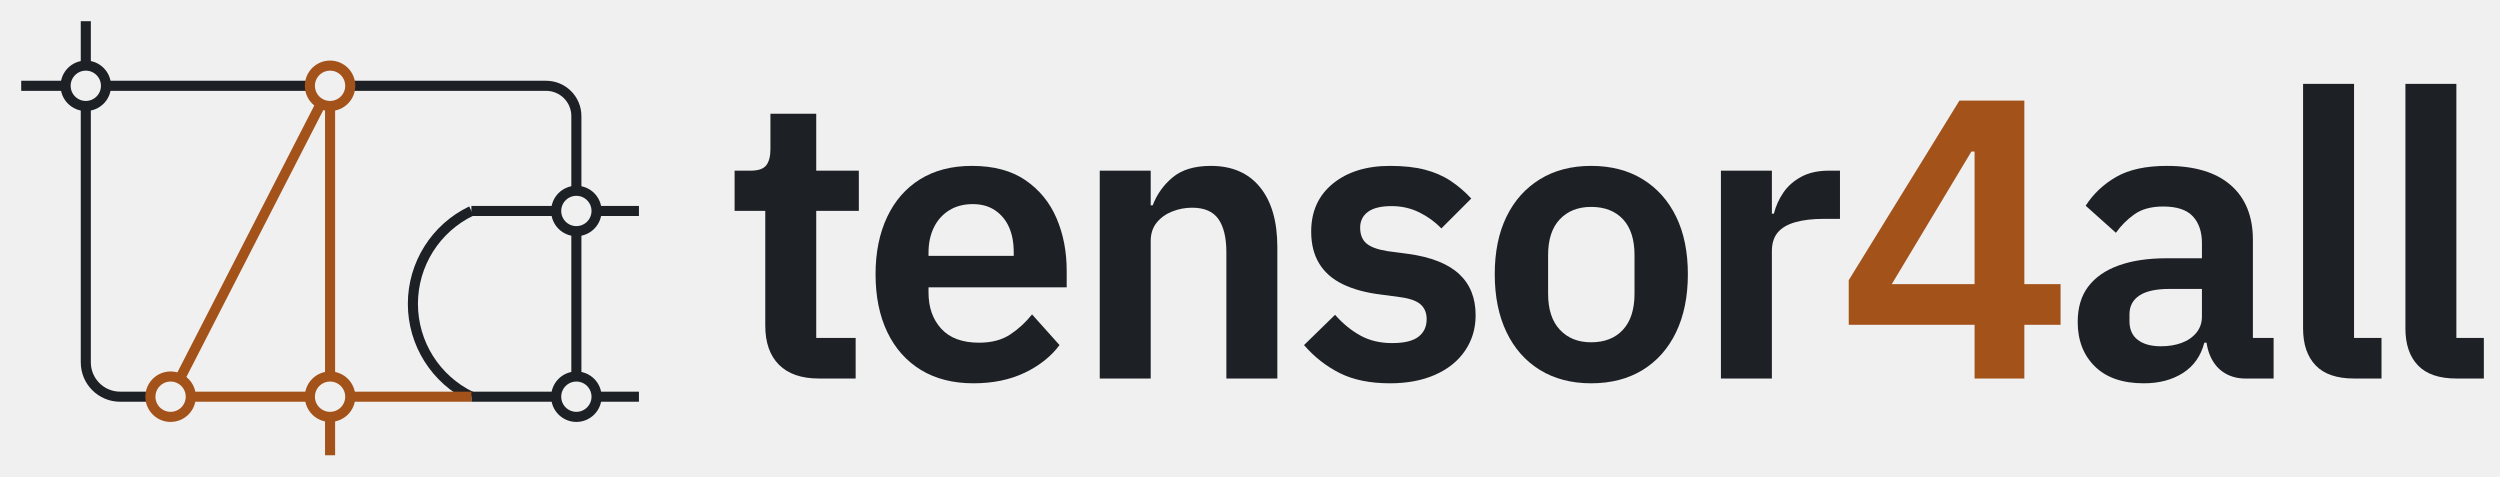
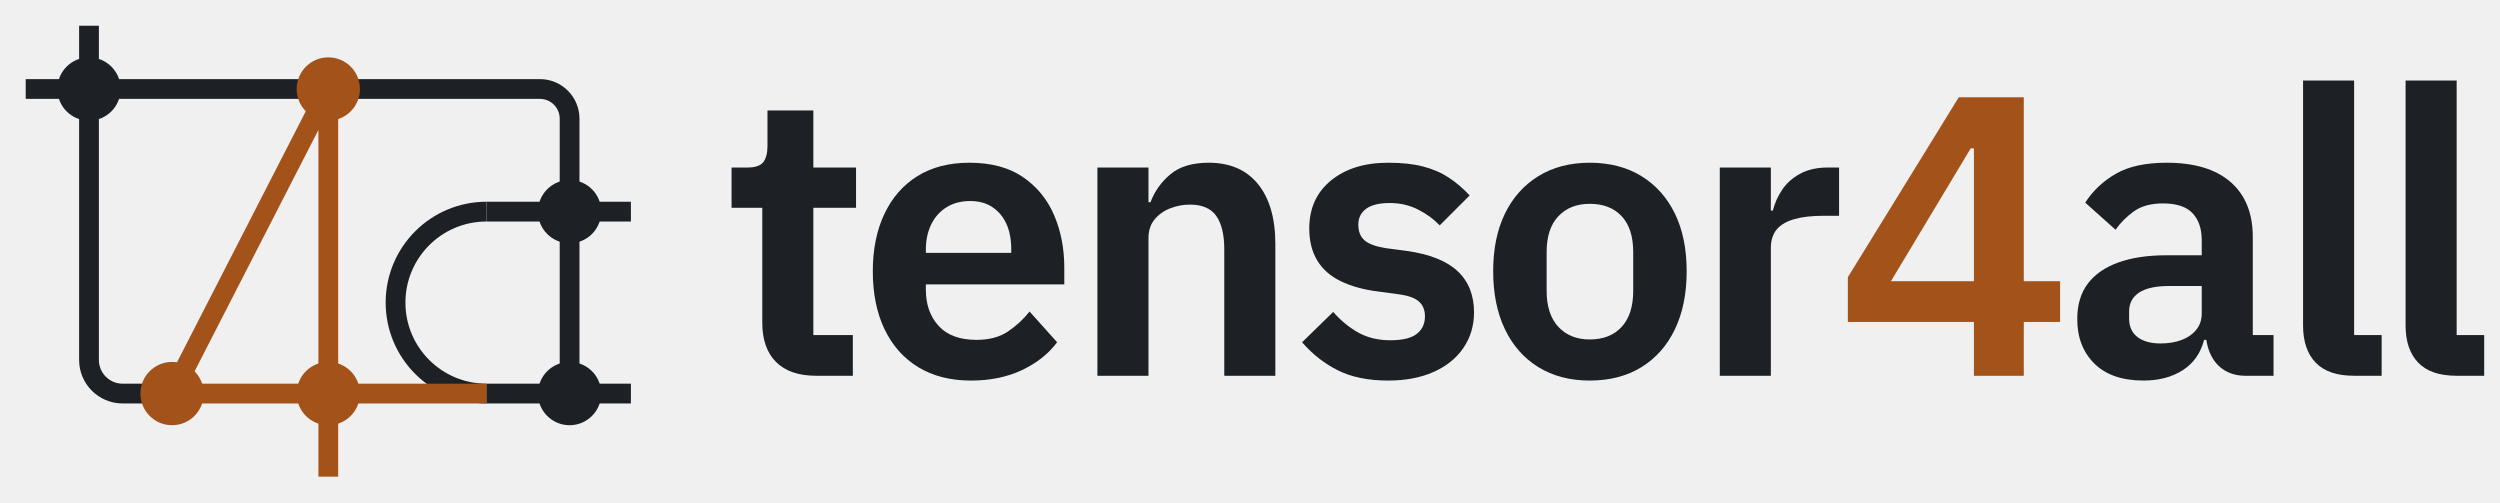
- <svg xmlns="http://www.w3.org/2000/svg" viewBox="25.50 13.50 1238.36 236.00" role="img" aria-labelledby="t">
-   <defs>
-     <mask id="w-m" maskUnits="userSpaceOnUse" x="0" y="0" width="400" height="300">
-       <rect x="0" y="0" width="400" height="300" fill="#fff" />
-       <g fill="#000">
-         <circle cx="68" cy="56" r="10.00" />
-         <circle cx="311" cy="118" r="10.00" />
-         <circle cx="311" cy="210" r="10.00" />
-         <circle cx="189" cy="56" r="10.00" />
-         <circle cx="110" cy="210" r="10.00" />
-         <circle cx="189" cy="210" r="10.00" />
-       </g>
-     </mask>
-   </defs>
-   <g fill="none" stroke-width="5.00" stroke-linejoin="round">
-     <g mask="url(#w-m)">
-       <g stroke="#1d2126">
-         <path d="M68 24V193A17 17 0 0 0 85 210H110" />
-         <path d="M36 56H296A15 15 0 0 1 311 71V210" />
-         <path d="M259 118H342M259 210H342" />
-         <path d="M259 118A51 51 0 0 0 259 210" />
-       </g>
-       <g stroke="#a3521a">
-         <path d="M110 210L189 56V239M110 210H259" />
-       </g>
-     </g>
+ <svg xmlns="http://www.w3.org/2000/svg" viewBox="23.00 11.00 1264.07 254.00" role="img" aria-labelledby="t">
+   <g fill="none" stroke-width="10.00" stroke-linejoin="round">
    <g stroke="#1d2126">
-       <circle cx="68" cy="56" r="10.00" />
-       <circle cx="311" cy="118" r="10.00" />
-       <circle cx="311" cy="210" r="10.00" />
+       <path d="M68 24V193A17 17 0 0 0 85 210H110" />
+       <path d="M36 56H296A15 15 0 0 1 311 71V210" />
+       <path d="M269 118H342M269 210H342" />
+       <path d="M269 118A46 46 0 0 0 269 210" />
    </g>
    <g stroke="#a3521a">
-       <circle cx="189" cy="56" r="10.00" />
-       <circle cx="110" cy="210" r="10.00" />
-       <circle cx="189" cy="210" r="10.00" />
+       <path d="M110 210L189 56V252M110 210H269" />
    </g>
  </g>
-   <path fill="#1d2126" d="M449.341 201.0H431.195Q418.177 201.0 411.372 194.195Q404.568 187.39 404.568 174.767V117.961H389.38V98.04H397.27Q402.99 98.04 405.061 95.377Q407.132 92.714 407.132 87.389V69.834H429.814V98.04H450.919V117.961H429.814V180.881H449.341Z" />
-   <path fill="#1d2126" d="M507.725 203.367Q492.537 203.367 481.689 196.759Q470.841 190.152 465.022 178.021Q459.203 165.891 459.203 149.323Q459.203 133.149 464.923 121.019Q470.643 108.888 481.294 102.281Q491.946 95.673 506.936 95.673Q523.11 95.673 533.465 102.774Q543.82 109.874 548.85 121.61Q553.879 133.346 553.879 147.548V155.832H485.437V158.396Q485.437 169.441 491.748 176.345Q498.06 183.248 510.486 183.248Q519.757 183.248 525.871 179.205Q531.986 175.161 536.719 169.244L550.329 184.432Q544.017 192.913 533.07 198.14Q522.123 203.367 507.725 203.367ZM507.33 114.608Q500.624 114.608 495.693 117.666Q490.762 120.723 488.099 126.147Q485.437 131.571 485.437 138.672V140.25H527.646V138.474Q527.646 131.177 525.279 125.95Q522.912 120.723 518.376 117.666Q513.839 114.608 507.33 114.608Z" />
-   <path fill="#1d2126" d="M595.497 201.0H570.25V98.04H595.497V115.2H596.483Q599.639 106.916 606.444 101.294Q613.249 95.673 625.281 95.673Q641.06 95.673 649.64 106.226Q658.22 116.778 658.22 135.91V201.0H632.973V138.474Q632.973 127.626 629.028 122.005Q625.083 116.383 616.01 116.383Q610.882 116.383 606.148 118.257Q601.414 120.131 598.456 123.78Q595.497 127.429 595.497 132.952Z" />
-   <path fill="#1d2126" d="M714.039 203.367Q699.246 203.367 689.187 198.337Q679.128 193.308 671.435 184.432L686.82 169.441Q692.54 175.95 699.345 179.698Q706.15 183.446 715.026 183.446Q724.099 183.446 728.142 180.29Q732.186 177.134 732.186 171.611Q732.186 167.074 729.326 164.412Q726.466 161.749 719.562 160.763L709.306 159.382Q698.26 158.001 690.568 154.254Q682.875 150.506 678.93 143.997Q674.986 137.488 674.986 128.218Q674.986 113.228 685.735 104.45Q696.485 95.673 714.039 95.673Q724.099 95.673 731.298 97.547Q738.497 99.421 744.02 103.07Q749.543 106.719 754.277 111.847L739.483 126.64Q734.947 121.906 728.635 118.75Q722.323 115.594 714.828 115.594Q706.939 115.594 703.092 118.454Q699.246 121.314 699.246 126.246Q699.246 131.374 702.303 134.037Q705.361 136.699 712.659 137.883L723.112 139.263Q740.075 141.63 748.261 149.224Q756.446 156.818 756.446 169.639Q756.446 179.501 751.219 187.193Q745.992 194.886 736.426 199.126Q726.86 203.367 714.039 203.367Z" />
-   <path fill="#1d2126" d="M813.646 203.367Q799.05 203.367 788.301 196.759Q777.551 190.152 771.732 178.021Q765.914 165.891 765.914 149.323Q765.914 132.754 771.732 120.821Q777.551 108.888 788.301 102.281Q799.05 95.673 813.646 95.673Q828.439 95.673 839.189 102.281Q849.939 108.888 855.757 120.821Q861.576 132.754 861.576 149.323Q861.576 165.891 855.757 178.021Q849.939 190.152 839.189 196.759Q828.439 203.367 813.646 203.367ZM813.646 183.051Q823.706 183.051 829.426 176.838Q835.146 170.625 835.146 158.988V139.855Q835.146 128.218 829.426 122.103Q823.706 115.989 813.646 115.989Q803.981 115.989 798.163 122.103Q792.344 128.218 792.344 139.855V158.988Q792.344 170.625 798.163 176.838Q803.981 183.051 813.646 183.051Z" />
-   <path fill="#1d2126" d="M903.194 201.0H877.947V98.04H903.194V119.342H904.18Q905.561 113.819 908.815 108.987Q912.07 104.154 917.691 101.097Q923.312 98.04 931.399 98.04H936.922V121.906H929.032Q920.551 121.906 914.732 123.583Q908.914 125.259 906.054 128.711Q903.194 132.163 903.194 137.883Z" />
-   <path fill="#a3521a" d="M1028.245 201.0H1003.59V174.372H941.261V152.281L996.094 63.326H1028.245V154.254H1046.194V174.372H1028.245ZM1002.012 88.572 962.563 154.254H1003.59V88.572Z" />
-   <path fill="#1d2126" d="M1151.718 201.0H1137.714Q1131.994 201.0 1127.556 198.337Q1123.118 195.674 1120.652 190.546Q1118.187 185.418 1118.187 178.514V176.345L1124.499 183.248H1117.398Q1114.834 193.11 1106.846 198.239Q1098.857 203.367 1087.417 203.367Q1071.638 203.367 1063.157 194.984Q1054.675 186.601 1054.675 172.992Q1054.675 162.341 1059.902 155.437Q1065.129 148.534 1074.991 144.983Q1084.853 141.433 1098.66 141.433H1116.214V133.938Q1116.214 125.457 1111.678 120.624Q1107.141 115.792 1097.082 115.792Q1088.206 115.792 1082.782 119.638Q1077.358 123.484 1073.61 128.81L1058.62 115.397Q1064.34 106.521 1073.808 101.097Q1083.275 95.673 1098.857 95.673Q1119.568 95.673 1130.514 105.239Q1141.461 114.806 1141.461 132.36V180.881H1151.718ZM1116.214 156.621H1100.041Q1090.179 156.621 1085.248 159.875Q1080.317 163.13 1080.317 169.244V172.597Q1080.317 178.712 1084.459 181.868Q1088.601 185.023 1095.899 185.023Q1101.619 185.023 1106.155 183.347Q1110.692 181.67 1113.453 178.317Q1116.214 174.964 1116.214 170.23Z" />
-   <path fill="#1d2126" d="M1205.17 201.0H1191.561Q1178.74 201.0 1172.527 194.491Q1166.314 187.982 1166.314 176.148V55.041H1191.561V180.881H1205.17Z" />
-   <path fill="#1d2126" d="M1255.861 201.0H1242.252Q1229.431 201.0 1223.218 194.491Q1217.005 187.982 1217.005 176.148V55.041H1242.252V180.881H1255.861Z" />
+   <g fill="#1d2126">
+     <circle cx="68" cy="56" r="16.00" />
+     <circle cx="311" cy="118" r="16.00" />
+     <circle cx="311" cy="210" r="16.00" />
+   </g>
+   <g fill="#a3521a">
+     <circle cx="189" cy="56" r="16.00" />
+     <circle cx="110" cy="210" r="16.00" />
+     <circle cx="189" cy="210" r="16.00" />
+   </g>
+   <path fill="#1d2126" d="M454.224 201.0H435.666Q422.352 201.0 415.392 194.041Q408.433 187.081 408.433 174.171V116.074H392.9V95.7H400.969Q406.819 95.7 408.937 92.977Q411.055 90.253 411.055 84.807V66.853H434.253V95.7H455.838V116.074H434.253V180.424H454.224Z" />
+   <path fill="#1d2126" d="M513.934 203.421Q498.402 203.421 487.307 196.663Q476.212 189.905 470.261 177.499Q464.31 165.093 464.31 148.148Q464.31 131.607 470.16 119.201Q476.01 106.795 486.903 100.037Q497.797 93.279 513.128 93.279Q529.669 93.279 540.259 100.541Q550.85 107.803 555.994 119.806Q561.138 131.809 561.138 146.333V154.805H491.14V157.428Q491.14 168.724 497.595 175.784Q504.05 182.845 516.759 182.845Q526.24 182.845 532.493 178.709Q538.747 174.574 543.588 168.522L557.507 184.055Q551.052 192.729 539.856 198.075Q528.66 203.421 513.934 203.421ZM513.531 112.645Q506.672 112.645 501.629 115.772Q496.586 118.898 493.863 124.446Q491.14 129.993 491.14 137.255V138.869H534.309V137.053Q534.309 129.59 531.888 124.244Q529.467 118.898 524.828 115.772Q520.188 112.645 513.531 112.645Z" />
+   <path fill="#1d2126" d="M603.702 201.0H577.881V95.7H603.702V113.25H604.71Q607.938 104.778 614.897 99.028Q621.857 93.279 634.162 93.279Q650.3 93.279 659.075 104.072Q667.85 114.864 667.85 134.431V201.0H642.029V137.053Q642.029 125.959 637.995 120.209Q633.96 114.46 624.681 114.46Q619.436 114.46 614.595 116.377Q609.753 118.293 606.728 122.025Q603.702 125.757 603.702 131.405Z" />
+   <path fill="#1d2126" d="M724.938 203.421Q709.809 203.421 699.521 198.277Q689.233 193.133 681.366 184.055L697.1 168.724Q702.95 175.381 709.909 179.214Q716.869 183.047 725.947 183.047Q735.226 183.047 739.361 179.819Q743.497 176.591 743.497 170.943Q743.497 166.303 740.572 163.58Q737.647 160.857 730.586 159.848L720.097 158.436Q708.8 157.024 700.933 153.191Q693.066 149.359 689.031 142.702Q684.997 136.045 684.997 126.564Q684.997 111.233 695.991 102.256Q706.984 93.279 724.938 93.279Q735.226 93.279 742.589 95.196Q749.952 97.112 755.6 100.844Q761.248 104.576 766.09 109.821L750.96 124.95Q746.321 120.109 739.866 116.881Q733.41 113.653 725.745 113.653Q717.676 113.653 713.742 116.578Q709.809 119.503 709.809 124.547Q709.809 129.791 712.935 132.515Q716.062 135.238 723.526 136.448L734.217 137.86Q751.566 140.281 759.937 148.047Q768.309 155.814 768.309 168.926Q768.309 179.012 762.963 186.879Q757.617 194.747 747.834 199.084Q738.05 203.421 724.938 203.421Z" />
+   <path fill="#1d2126" d="M826.809 203.421Q811.881 203.421 800.887 196.663Q789.893 189.905 783.942 177.499Q777.991 165.093 777.991 148.148Q777.991 131.203 783.942 118.999Q789.893 106.795 800.887 100.037Q811.881 93.279 826.809 93.279Q841.938 93.279 852.932 100.037Q863.926 106.795 869.877 118.999Q875.828 131.203 875.828 148.148Q875.828 165.093 869.877 177.499Q863.926 189.905 852.932 196.663Q841.938 203.421 826.809 203.421ZM826.809 182.643Q837.097 182.643 842.947 176.289Q848.797 169.934 848.797 158.033V138.466Q848.797 126.564 842.947 120.31Q837.097 114.057 826.809 114.057Q816.924 114.057 810.973 120.31Q805.022 126.564 805.022 138.466V158.033Q805.022 169.934 810.973 176.289Q816.924 182.643 826.809 182.643Z" />
+   <path fill="#1d2126" d="M918.391 201.0H892.571V95.7H918.391V117.486H919.4Q920.812 111.838 924.141 106.896Q927.469 101.953 933.218 98.827Q938.967 95.7 947.238 95.7H952.886V120.109H944.817Q936.143 120.109 930.192 121.823Q924.241 123.538 921.316 127.068Q918.391 130.598 918.391 136.448Z" />
+   <path fill="#a3521a" d="M1046.284 201.0H1021.069V173.767H957.324V151.174L1013.403 60.197H1046.284V153.191H1064.641V173.767H1046.284ZM1019.455 86.017 979.11 153.191H1021.069V86.017Z" />
+   <path fill="#1d2126" d="M1172.564 201.0H1158.241Q1152.391 201.0 1147.853 198.277Q1143.314 195.553 1140.792 190.309Q1138.271 185.064 1138.271 178.003V175.784L1144.726 182.845H1137.464Q1134.841 192.931 1126.672 198.176Q1118.502 203.421 1106.802 203.421Q1090.664 203.421 1081.99 194.847Q1073.316 186.274 1073.316 172.355Q1073.316 161.462 1078.661 154.402Q1084.007 147.341 1094.093 143.71Q1104.179 140.079 1118.3 140.079H1136.253V132.414Q1136.253 123.74 1131.614 118.797Q1126.974 113.855 1116.686 113.855Q1107.609 113.855 1102.061 117.789Q1096.514 121.722 1092.681 127.169L1077.35 113.452Q1083.2 104.374 1092.883 98.827Q1102.566 93.279 1118.502 93.279Q1139.683 93.279 1150.878 103.063Q1162.074 112.847 1162.074 130.8V180.424H1172.564ZM1136.253 155.612H1119.712Q1109.626 155.612 1104.583 158.941Q1099.54 162.269 1099.54 168.522V171.952Q1099.54 178.205 1103.776 181.433Q1108.012 184.66 1115.476 184.66Q1121.326 184.66 1125.966 182.946Q1130.605 181.231 1133.429 177.802Q1136.253 174.372 1136.253 169.531Z" />
+   <path fill="#1d2126" d="M1227.231 201.0H1213.312Q1200.2 201.0 1193.846 194.343Q1187.491 187.686 1187.491 175.583V51.724H1213.312V180.424H1227.231Z" />
+   <path fill="#1d2126" d="M1279.074 201.0H1265.155Q1252.043 201.0 1245.689 194.343Q1239.334 187.686 1239.334 175.583V51.724H1265.155V180.424H1279.074Z" />
</svg>
